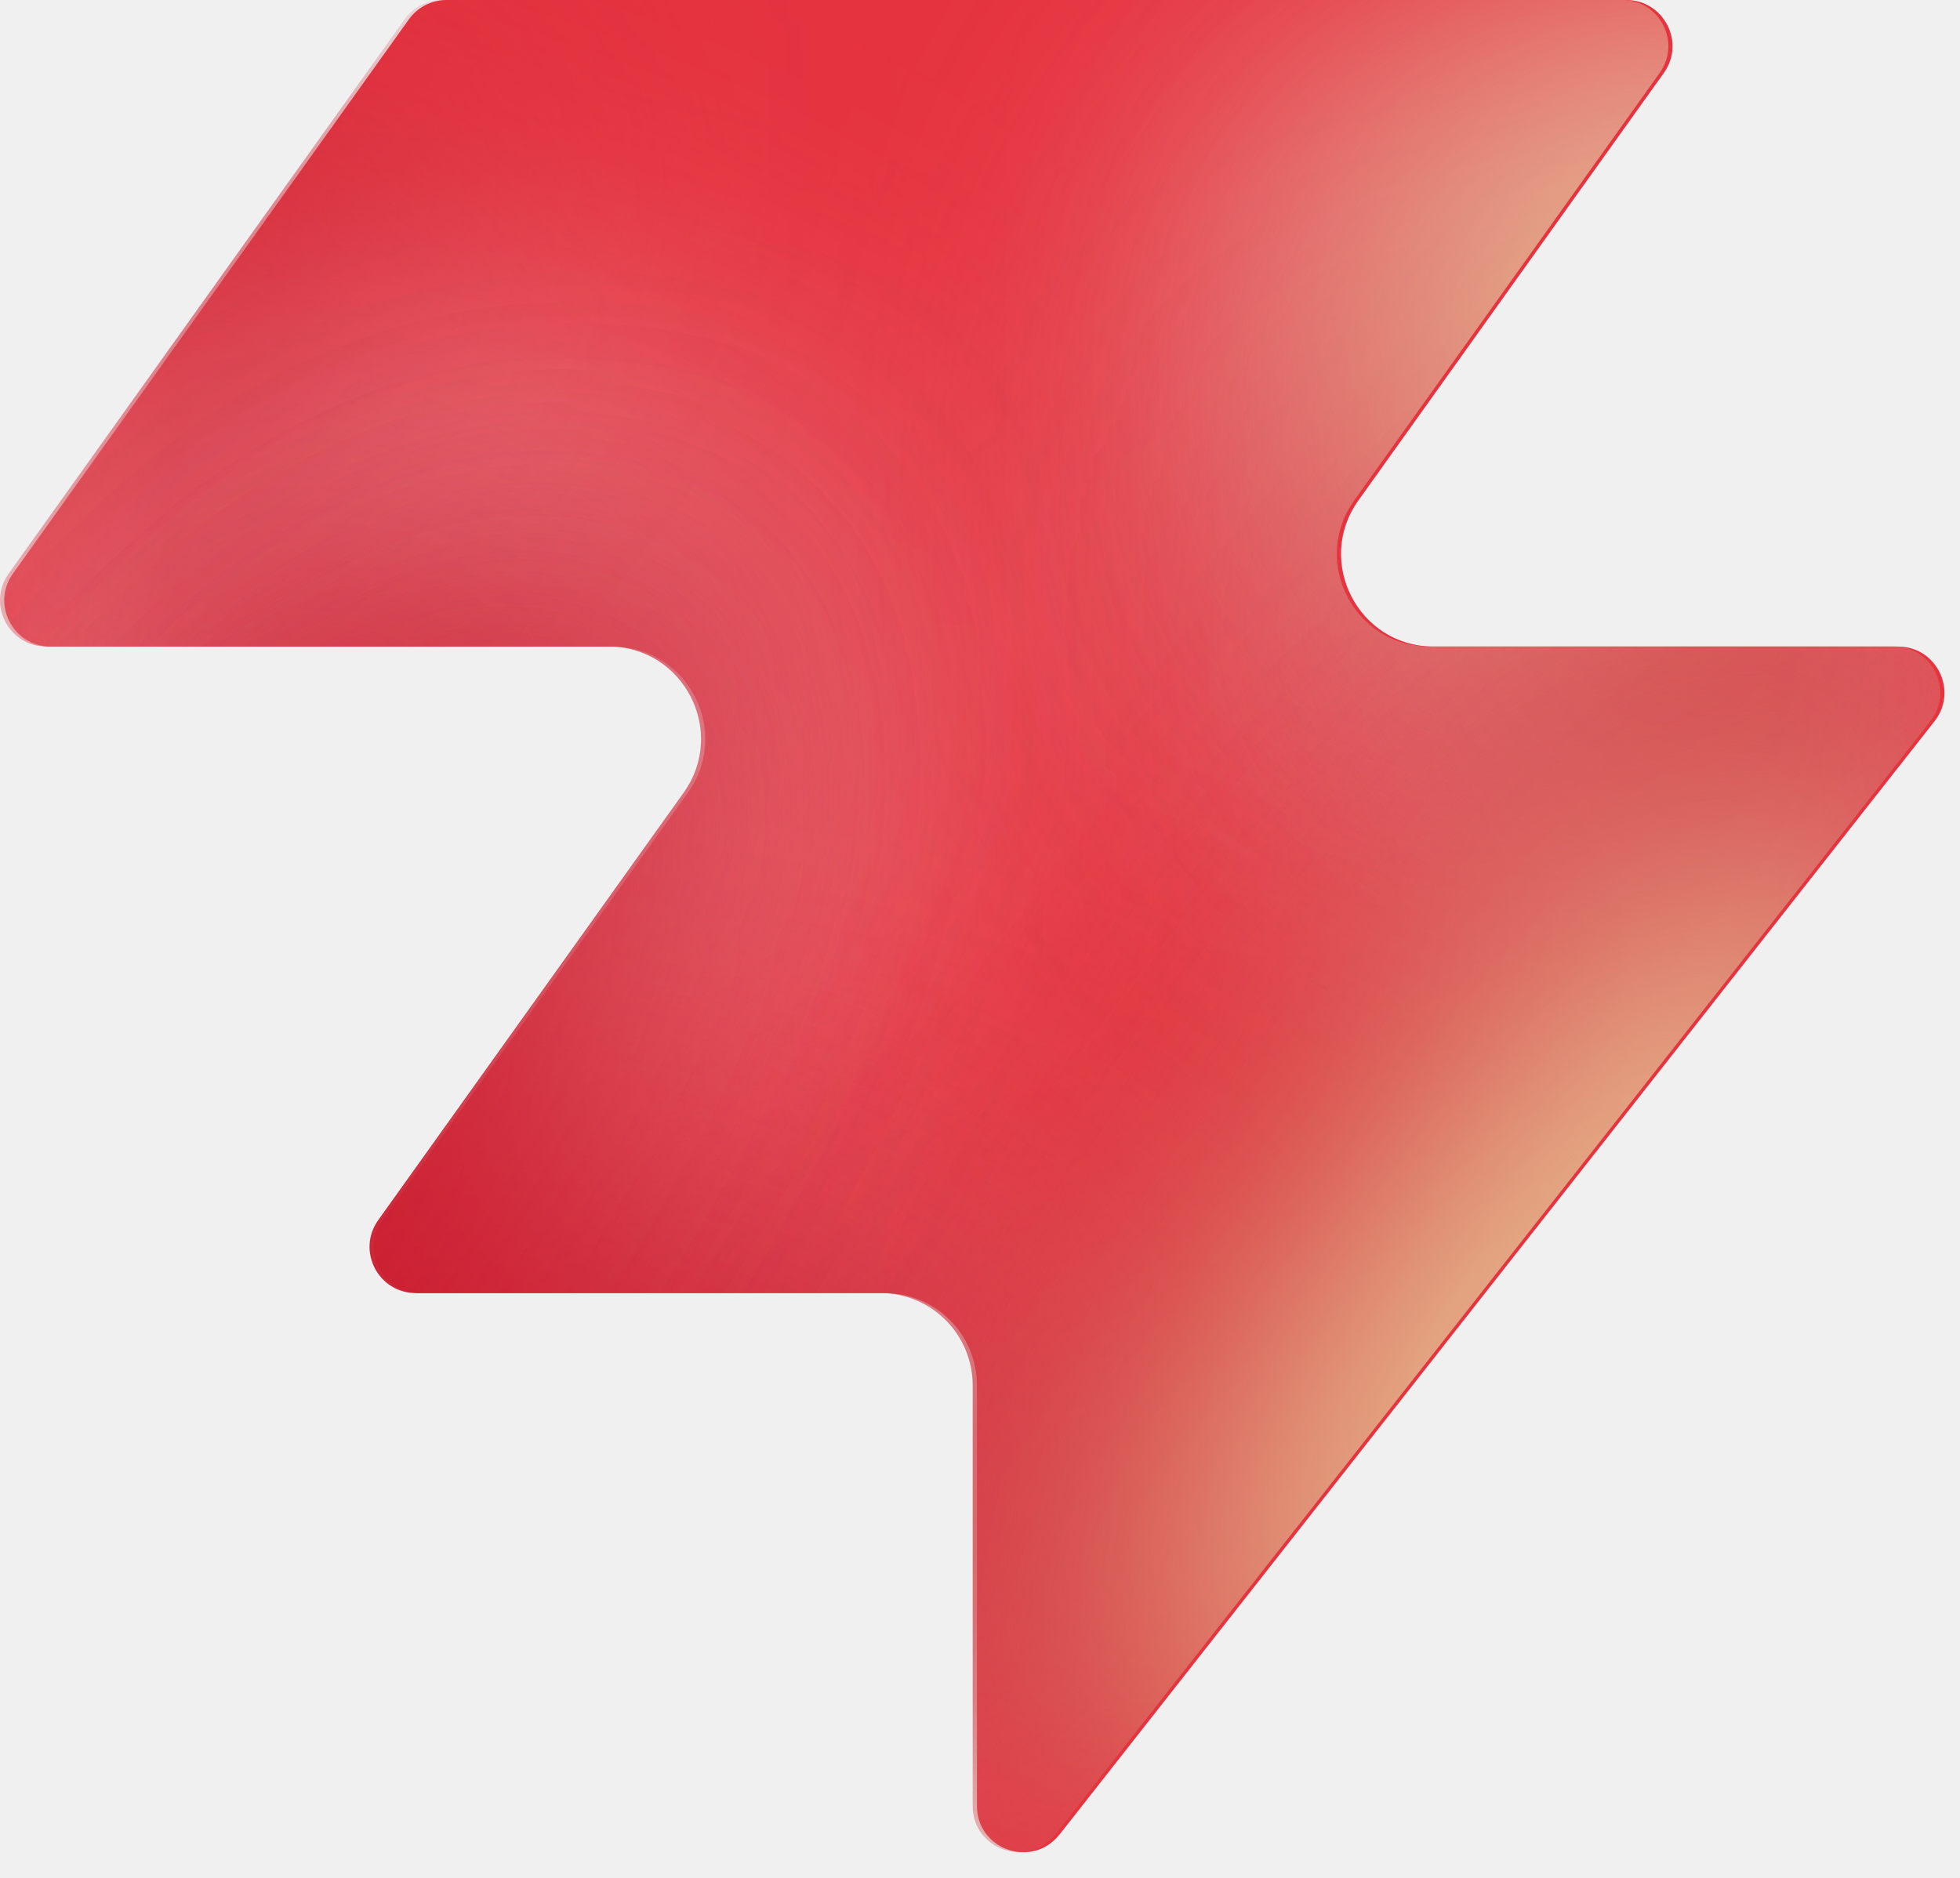
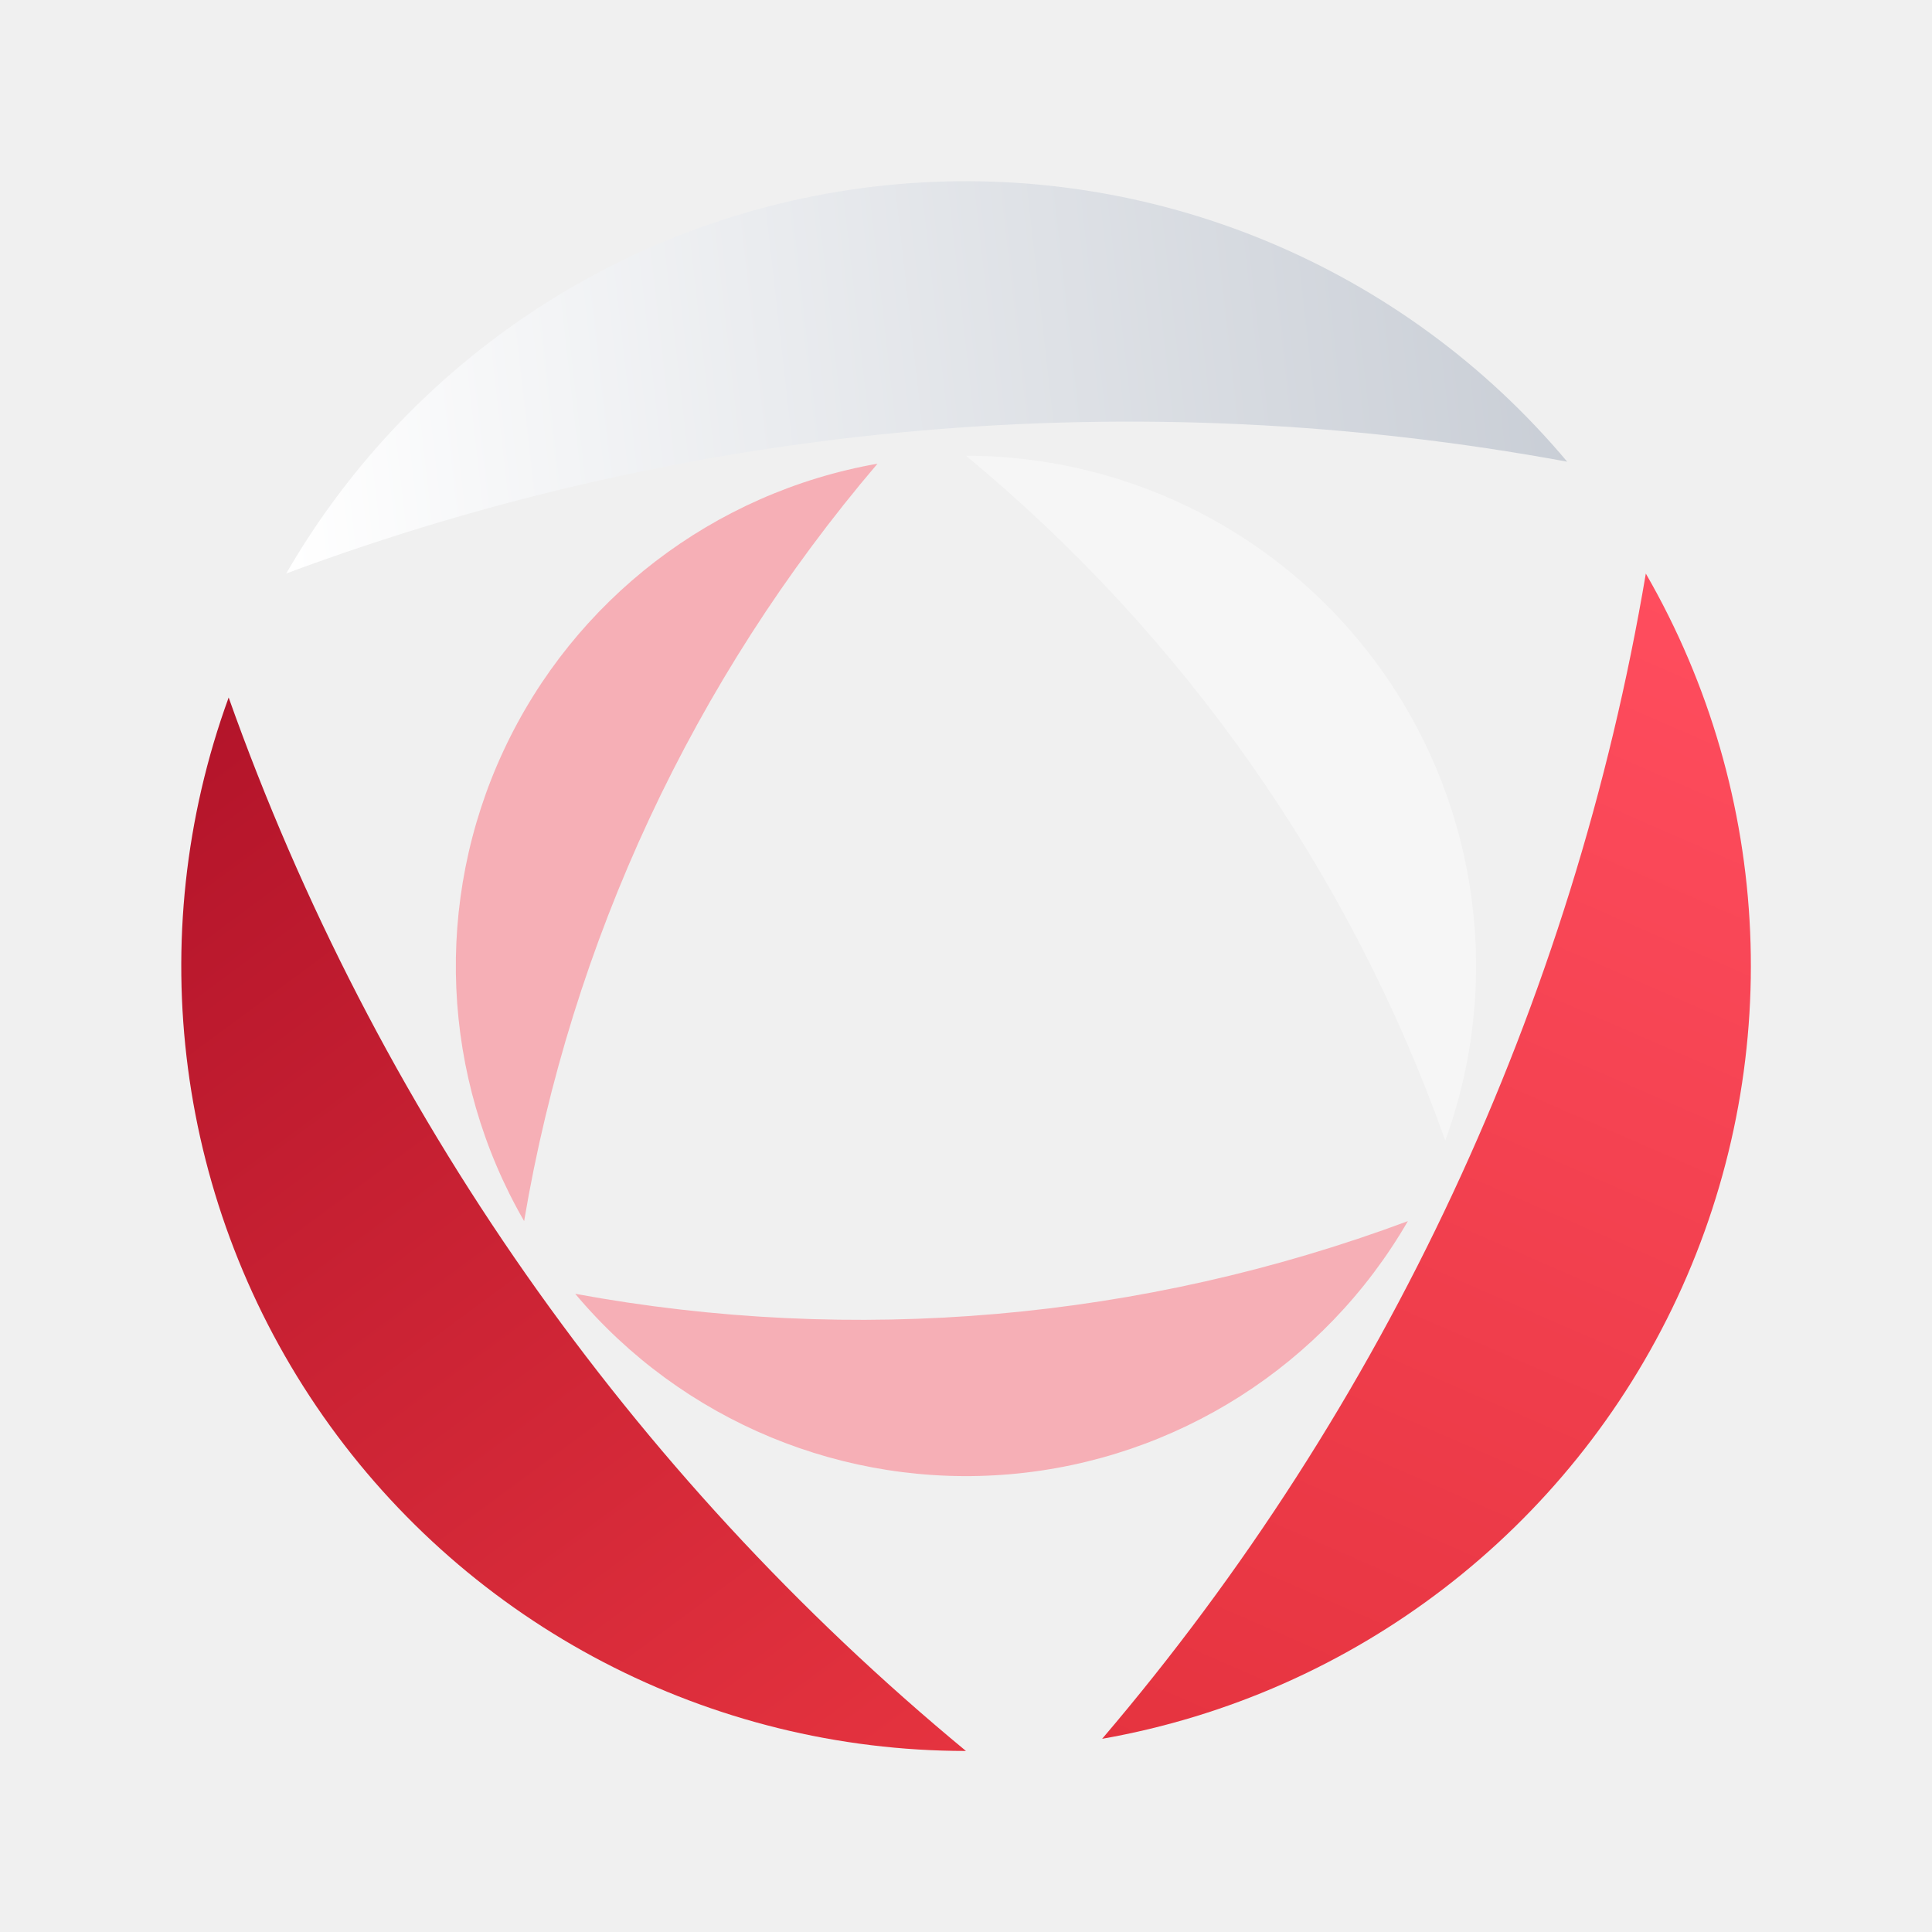
- <svg xmlns="http://www.w3.org/2000/svg" width="48" height="46" fill="none" viewBox="0 0 48 46">
-   <path fill="#e5333f" d="M25.946 44.938c-.664.845-2.021.375-2.021-.698V33.937a2.26 2.26 0 0 0-2.262-2.262H10.287c-.92 0-1.456-1.04-.92-1.788l7.48-10.471c1.07-1.497 0-3.578-1.842-3.578H1.237c-.92 0-1.456-1.04-.92-1.788L10.013.474c.214-.297.556-.474.92-.474h28.894c.92 0 1.456 1.04.92 1.788l-7.48 10.471c-1.07 1.498 0 3.579 1.842 3.579h11.377c.943 0 1.473 1.088.89 1.83L25.947 44.94z" style="fill:#e5333f;fill-opacity:1" />
-   <mask id="a" width="48" height="46" x="0" y="0" maskUnits="userSpaceOnUse" style="mask-type:alpha">
-     <path fill="#000" d="M25.842 44.938c-.664.844-2.021.375-2.021-.698V33.937a2.26 2.26 0 0 0-2.262-2.262H10.183c-.92 0-1.456-1.04-.92-1.788l7.48-10.471c1.07-1.498 0-3.579-1.842-3.579H1.133c-.92 0-1.456-1.04-.92-1.787L9.91.473c.214-.297.556-.474.92-.474h28.894c.92 0 1.456 1.04.92 1.788l-7.48 10.471c-1.07 1.498 0 3.578 1.842 3.578h11.377c.943 0 1.473 1.088.89 1.832L25.843 44.94z" style="fill:#000;fill-opacity:1" />
-   </mask>
-   <g mask="url(#a)">
-     <g filter="url(#b)">
-       <ellipse cx="5.508" cy="14.704" fill="#ffe9e6" rx="5.508" ry="14.704" style="fill:#ffe9e6;fill-opacity:1" transform="matrix(.00324 1 1 -.00324 -4.47 31.516)" />
-     </g>
-     <g filter="url(#c)">
-       <ellipse cx="10.399" cy="29.851" fill="#ffe9e6" rx="10.399" ry="29.851" style="fill:#ffe9e6;fill-opacity:1" transform="matrix(.00324 1 1 -.00324 -39.328 7.883)" />
-     </g>
-     <g filter="url(#d)">
-       <ellipse cx="5.508" cy="30.487" fill="#c9182b" rx="5.508" ry="30.487" style="fill:#c9182b;fill-opacity:1" transform="rotate(89.814 -25.913 -14.639)scale(1 -1)" />
-     </g>
-     <g filter="url(#e)">
-       <ellipse cx="5.508" cy="30.599" fill="#c9182b" rx="5.508" ry="30.599" style="fill:#c9182b;fill-opacity:1" transform="rotate(89.814 -32.644 -3.334)scale(1 -1)" />
-     </g>
-     <g filter="url(#f)">
-       <ellipse cx="5.508" cy="30.599" fill="#c9182b" rx="5.508" ry="30.599" style="fill:#c9182b;fill-opacity:1" transform="matrix(.00324 1 1 -.00324 -34.34 30.47)" />
-     </g>
-     <g filter="url(#g)">
-       <ellipse cx="14.072" cy="22.078" fill="#ffe9e6" rx="14.072" ry="22.078" style="fill:#ffe9e6;fill-opacity:1" transform="rotate(93.35 24.506 48.493)scale(-1 1)" />
-     </g>
-     <g filter="url(#h)">
-       <ellipse cx="3.47" cy="21.501" fill="#c9182b" rx="3.47" ry="21.501" style="fill:#c9182b;fill-opacity:1" transform="rotate(89.009 28.708 47.59)scale(-1 1)" />
-     </g>
-     <g filter="url(#i)">
-       <ellipse cx="3.47" cy="21.501" fill="#c9182b" rx="3.47" ry="21.501" style="fill:#c9182b;fill-opacity:1" transform="rotate(89.009 28.708 47.59)scale(-1 1)" />
-     </g>
-     <g filter="url(#j)">
-       <ellipse cx=".387" cy="8.972" fill="#c9182b" rx="4.407" ry="29.108" style="fill:#c9182b;fill-opacity:1" transform="rotate(39.51 .387 8.972)" />
-     </g>
-     <g filter="url(#k)">
-       <ellipse cx="47.523" cy="-6.092" fill="#c9182b" rx="4.407" ry="29.108" style="fill:#c9182b;fill-opacity:1" transform="rotate(37.892 47.523 -6.092)" />
-     </g>
-     <g filter="url(#l)">
-       <ellipse cx="41.412" cy="6.333" fill="#e8cf9b" rx="5.971" ry="9.665" style="fill:#e8cf9b;fill-opacity:1" transform="rotate(37.892 41.412 6.333)" />
-     </g>
-     <g filter="url(#m)">
-       <ellipse cx="-1.879" cy="38.332" fill="#c9182b" rx="4.407" ry="29.108" style="fill:#c9182b;fill-opacity:1" transform="rotate(37.892 -1.88 38.332)" />
-     </g>
-     <g filter="url(#n)">
-       <ellipse cx="-1.879" cy="38.332" fill="#c9182b" rx="4.407" ry="29.108" style="fill:#c9182b;fill-opacity:1" transform="rotate(37.892 -1.88 38.332)" />
-     </g>
-     <g filter="url(#o)">
-       <ellipse cx="35.651" cy="29.907" fill="#c9182b" rx="4.407" ry="29.108" style="fill:#c9182b;fill-opacity:1" transform="rotate(37.892 35.651 29.907)" />
-     </g>
-     <g filter="url(#p)">
-       <ellipse cx="38.418" cy="32.4" fill="#e8cf9b" rx="5.971" ry="15.297" style="fill:#e8cf9b;fill-opacity:1" transform="rotate(37.892 38.418 32.4)" />
-     </g>
+ <svg xmlns="http://www.w3.org/2000/svg" width="64" height="64" viewBox="0 0 64 64" fill="none">
+   <defs>
+     <path id="blade" d="M 54.52 19 A 26 26 0 0 1 36.51 57.6 A 80 80 0 0 0 54.52 19 Z" />
+     <linearGradient id="g1" x1="54" y1="19" x2="37" y2="58" gradientUnits="userSpaceOnUse">
+       <stop offset="0" stop-color="#ff4d5e" />
+       <stop offset="1" stop-color="#e5333f" />
+     </linearGradient>
+     <linearGradient id="g2" x1="54" y1="19" x2="37" y2="58" gradientUnits="userSpaceOnUse">
+       <stop offset="0" stop-color="#e5333f" />
+       <stop offset="1" stop-color="#b3142a" />
+     </linearGradient>
+     <linearGradient id="g3" x1="54" y1="19" x2="37" y2="58" gradientUnits="userSpaceOnUse">
+       <stop offset="0" stop-color="#ffffff" />
+       <stop offset="1" stop-color="#c9ced6" />
+     </linearGradient>
+   </defs>
+   <g>
+     <use href="#blade" fill="url(#g1)" />
+     <use href="#blade" fill="url(#g2)" transform="rotate(120 32 32)" />
+     <use href="#blade" fill="url(#g3)" transform="rotate(240 32 32)" />
  </g>
-   <defs>
-     <filter id="b" width="60.045" height="41.654" x="-19.77" y="16.149" color-interpolation-filters="sRGB" filterUnits="userSpaceOnUse">
-       <feFlood flood-opacity="0" result="BackgroundImageFix" />
-       <feBlend in="SourceGraphic" in2="BackgroundImageFix" result="shape" />
-       <feGaussianBlur result="effect1_foregroundBlur_2002_17158" stdDeviation="7.659" />
-     </filter>
-     <filter id="c" width="90.34" height="51.437" x="-54.613" y="-7.533" color-interpolation-filters="sRGB" filterUnits="userSpaceOnUse">
-       <feFlood flood-opacity="0" result="BackgroundImageFix" />
-       <feBlend in="SourceGraphic" in2="BackgroundImageFix" result="shape" />
-       <feGaussianBlur result="effect1_foregroundBlur_2002_17158" stdDeviation="7.659" />
-     </filter>
-     <filter id="d" width="79.355" height="29.4" x="-49.64" y="2.03" color-interpolation-filters="sRGB" filterUnits="userSpaceOnUse">
-       <feFlood flood-opacity="0" result="BackgroundImageFix" />
-       <feBlend in="SourceGraphic" in2="BackgroundImageFix" result="shape" />
-       <feGaussianBlur result="effect1_foregroundBlur_2002_17158" stdDeviation="4.596" />
-     </filter>
-     <filter id="e" width="79.579" height="29.4" x="-45.045" y="20.029" color-interpolation-filters="sRGB" filterUnits="userSpaceOnUse">
-       <feFlood flood-opacity="0" result="BackgroundImageFix" />
-       <feBlend in="SourceGraphic" in2="BackgroundImageFix" result="shape" />
-       <feGaussianBlur result="effect1_foregroundBlur_2002_17158" stdDeviation="4.596" />
-     </filter>
-     <filter id="f" width="79.579" height="29.4" x="-43.513" y="21.178" color-interpolation-filters="sRGB" filterUnits="userSpaceOnUse">
-       <feFlood flood-opacity="0" result="BackgroundImageFix" />
-       <feBlend in="SourceGraphic" in2="BackgroundImageFix" result="shape" />
-       <feGaussianBlur result="effect1_foregroundBlur_2002_17158" stdDeviation="4.596" />
-     </filter>
-     <filter id="g" width="74.749" height="58.852" x="15.756" y="-17.901" color-interpolation-filters="sRGB" filterUnits="userSpaceOnUse">
-       <feFlood flood-opacity="0" result="BackgroundImageFix" />
-       <feBlend in="SourceGraphic" in2="BackgroundImageFix" result="shape" />
-       <feGaussianBlur result="effect1_foregroundBlur_2002_17158" stdDeviation="7.659" />
-     </filter>
-     <filter id="h" width="61.377" height="25.362" x="23.548" y="2.284" color-interpolation-filters="sRGB" filterUnits="userSpaceOnUse">
-       <feFlood flood-opacity="0" result="BackgroundImageFix" />
-       <feBlend in="SourceGraphic" in2="BackgroundImageFix" result="shape" />
-       <feGaussianBlur result="effect1_foregroundBlur_2002_17158" stdDeviation="4.596" />
-     </filter>
-     <filter id="i" width="61.377" height="25.362" x="23.548" y="2.284" color-interpolation-filters="sRGB" filterUnits="userSpaceOnUse">
-       <feFlood flood-opacity="0" result="BackgroundImageFix" />
-       <feBlend in="SourceGraphic" in2="BackgroundImageFix" result="shape" />
-       <feGaussianBlur result="effect1_foregroundBlur_2002_17158" stdDeviation="4.596" />
-     </filter>
-     <filter id="j" width="56.045" height="63.649" x="-27.636" y="-22.853" color-interpolation-filters="sRGB" filterUnits="userSpaceOnUse">
-       <feFlood flood-opacity="0" result="BackgroundImageFix" />
-       <feBlend in="SourceGraphic" in2="BackgroundImageFix" result="shape" />
-       <feGaussianBlur result="effect1_foregroundBlur_2002_17158" stdDeviation="4.596" />
-     </filter>
-     <filter id="k" width="54.814" height="64.646" x="20.116" y="-38.415" color-interpolation-filters="sRGB" filterUnits="userSpaceOnUse">
-       <feFlood flood-opacity="0" result="BackgroundImageFix" />
-       <feBlend in="SourceGraphic" in2="BackgroundImageFix" result="shape" />
-       <feGaussianBlur result="effect1_foregroundBlur_2002_17158" stdDeviation="4.596" />
-     </filter>
-     <filter id="l" width="33.541" height="35.313" x="24.641" y="-11.323" color-interpolation-filters="sRGB" filterUnits="userSpaceOnUse">
-       <feFlood flood-opacity="0" result="BackgroundImageFix" />
-       <feBlend in="SourceGraphic" in2="BackgroundImageFix" result="shape" />
-       <feGaussianBlur result="effect1_foregroundBlur_2002_17158" stdDeviation="4.596" />
-     </filter>
-     <filter id="m" width="54.814" height="64.646" x="-29.286" y="6.009" color-interpolation-filters="sRGB" filterUnits="userSpaceOnUse">
-       <feFlood flood-opacity="0" result="BackgroundImageFix" />
-       <feBlend in="SourceGraphic" in2="BackgroundImageFix" result="shape" />
-       <feGaussianBlur result="effect1_foregroundBlur_2002_17158" stdDeviation="4.596" />
-     </filter>
-     <filter id="n" width="54.814" height="64.646" x="-29.286" y="6.009" color-interpolation-filters="sRGB" filterUnits="userSpaceOnUse">
-       <feFlood flood-opacity="0" result="BackgroundImageFix" />
-       <feBlend in="SourceGraphic" in2="BackgroundImageFix" result="shape" />
-       <feGaussianBlur result="effect1_foregroundBlur_2002_17158" stdDeviation="4.596" />
-     </filter>
-     <filter id="o" width="54.814" height="64.646" x="8.244" y="-2.416" color-interpolation-filters="sRGB" filterUnits="userSpaceOnUse">
-       <feFlood flood-opacity="0" result="BackgroundImageFix" />
-       <feBlend in="SourceGraphic" in2="BackgroundImageFix" result="shape" />
-       <feGaussianBlur result="effect1_foregroundBlur_2002_17158" stdDeviation="4.596" />
-     </filter>
-     <filter id="p" width="39.409" height="43.623" x="18.713" y="10.588" color-interpolation-filters="sRGB" filterUnits="userSpaceOnUse">
-       <feFlood flood-opacity="0" result="BackgroundImageFix" />
-       <feBlend in="SourceGraphic" in2="BackgroundImageFix" result="shape" />
-       <feGaussianBlur result="effect1_foregroundBlur_2002_17158" stdDeviation="4.596" />
-     </filter>
-   </defs>
+   <g transform="rotate(60 32 32) translate(11.2 11.2) scale(0.65)" opacity="0.4">
+     <use href="#blade" fill="#ff4d5e" />
+     <use href="#blade" fill="#ff4d5e" transform="rotate(120 32 32)" />
+     <use href="#blade" fill="#ffffff" transform="rotate(240 32 32)" />
+   </g>
</svg>
